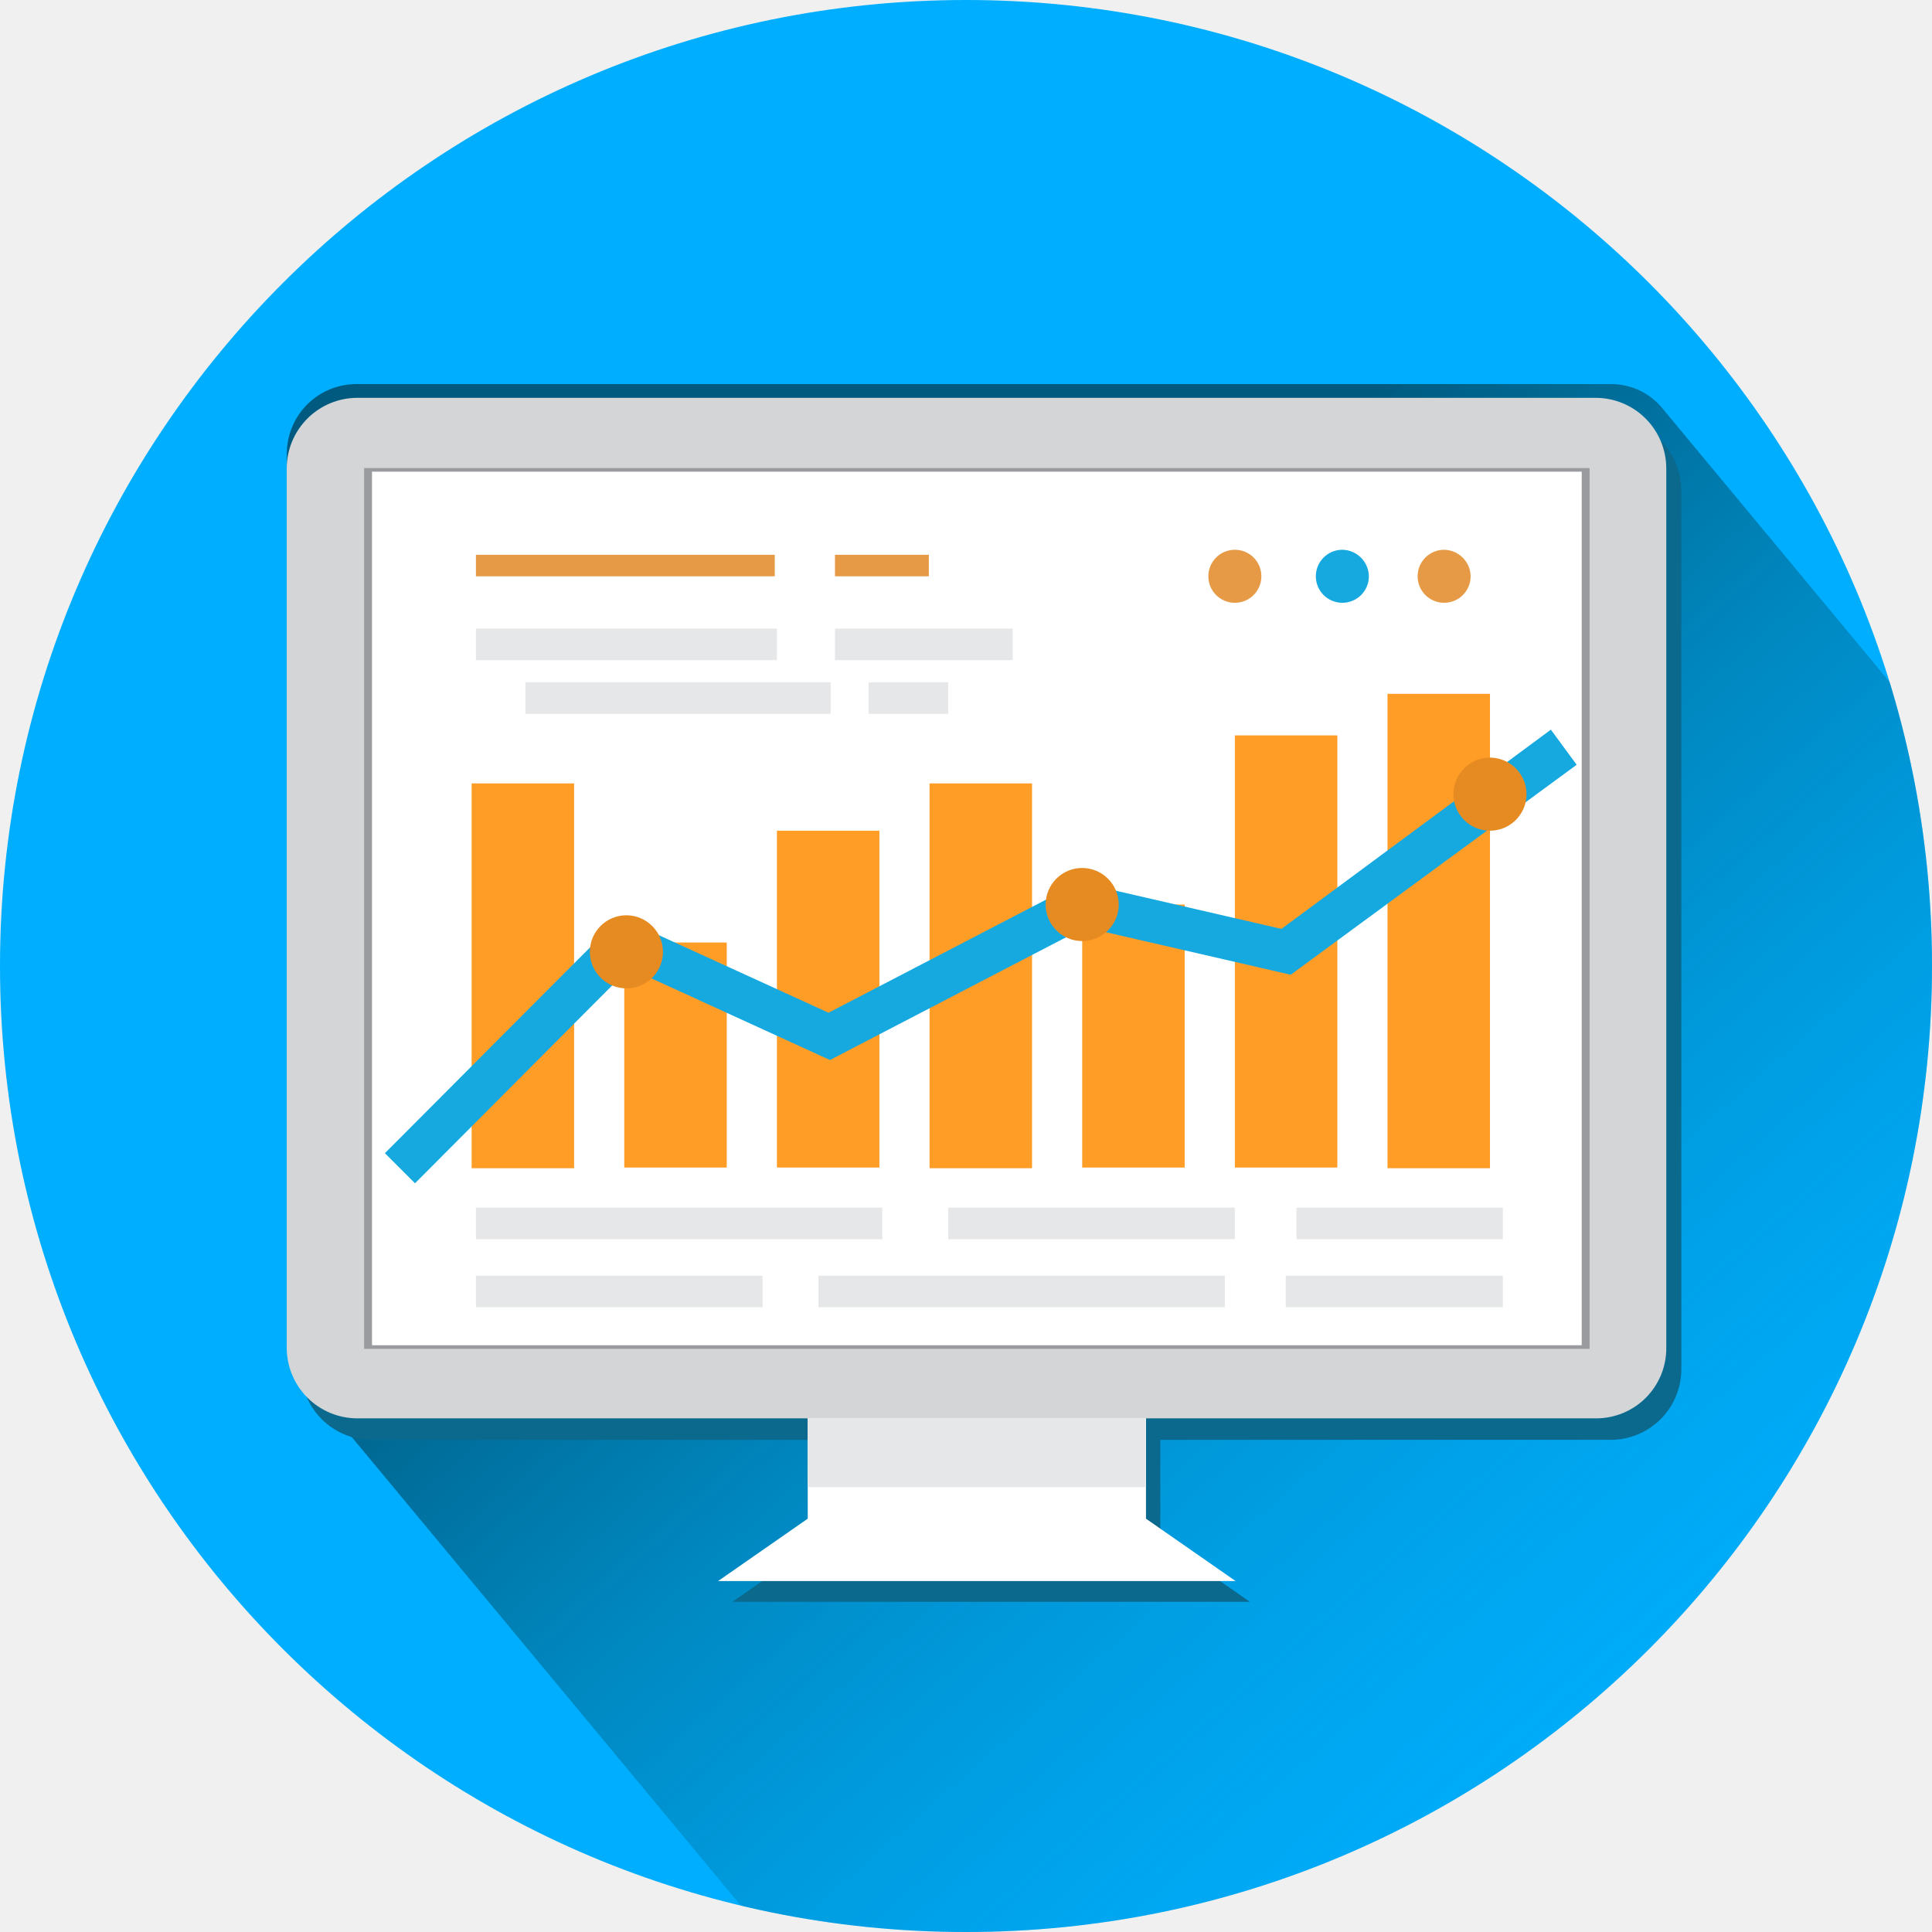
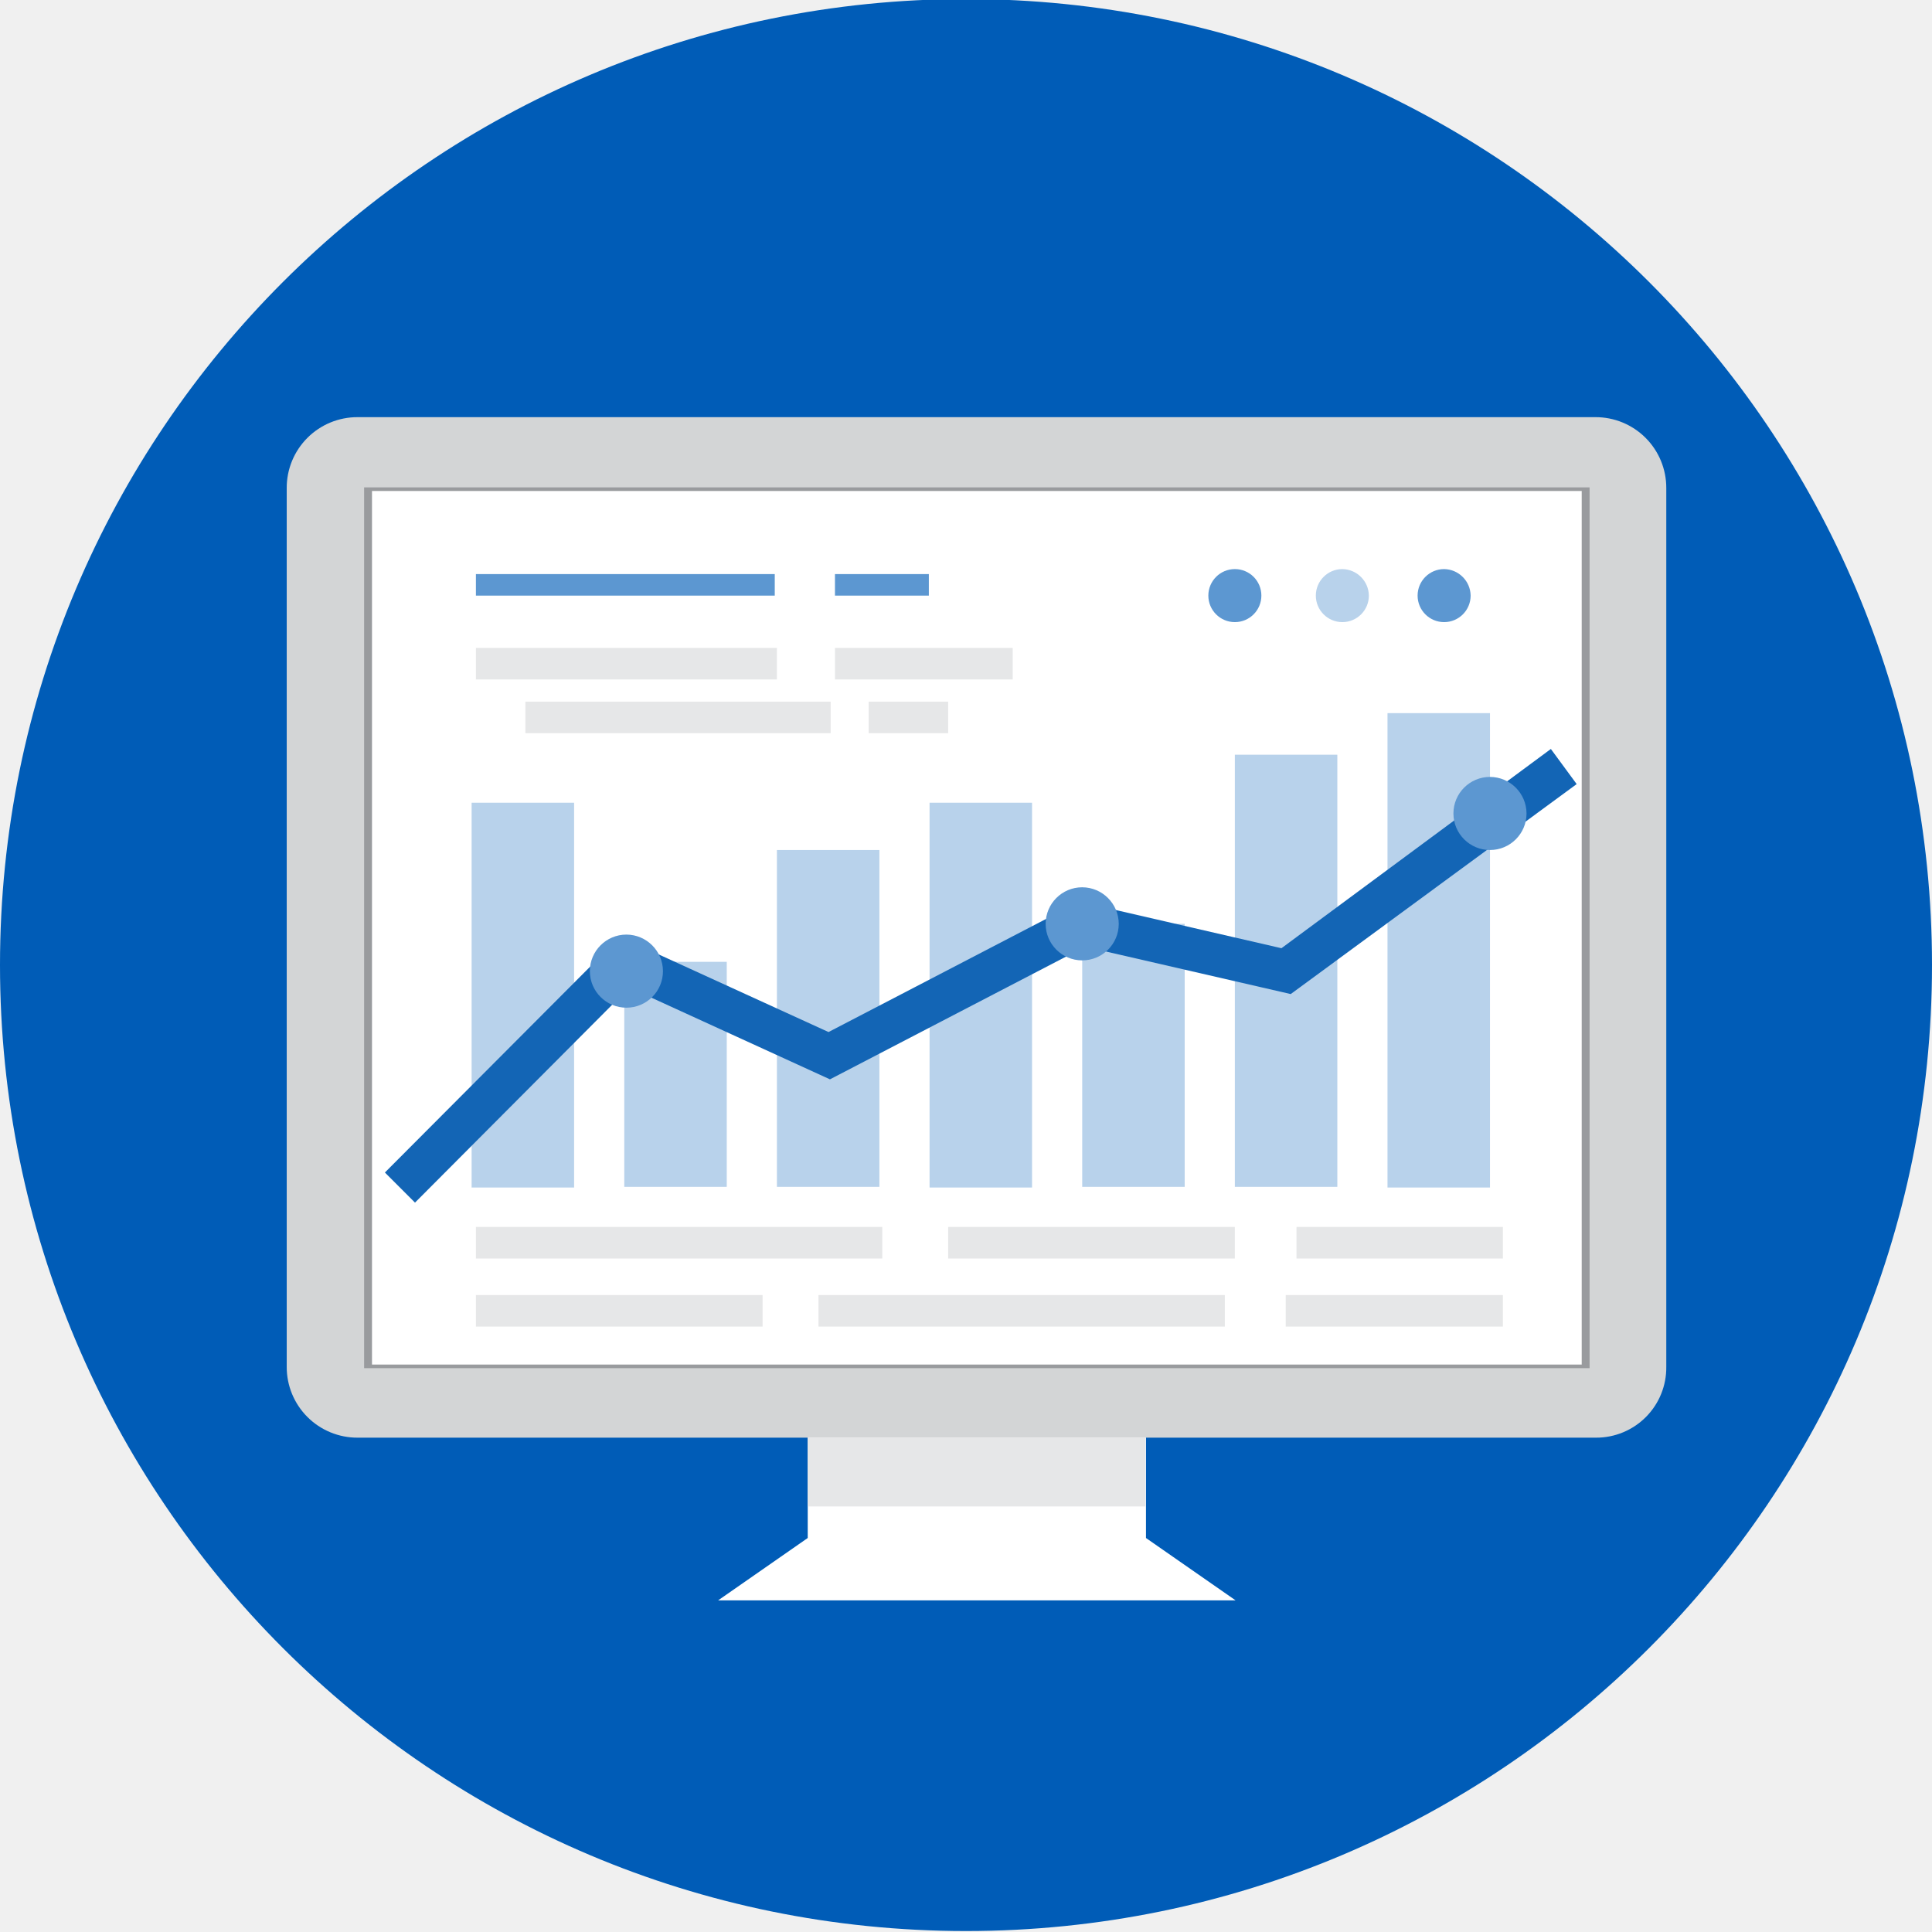
<svg xmlns="http://www.w3.org/2000/svg" width="200" height="200" viewBox="0 0 200 200">
  <defs>
    <clipPath id="clip-path">
      <circle id="Ellipse_24" data-name="Ellipse 24" cx="100" cy="100" r="100" fill="#00aeff" />
    </clipPath>
-     <linearGradient id="linear-gradient" x1="0.268" y1="0.199" x2="0.688" y2="0.676" gradientUnits="objectBoundingBox">
-       <stop offset="0" stop-color="#00455f" />
-       <stop offset="0.37" stop-color="#006d93" stop-opacity="0.631" />
-       <stop offset="0.801" stop-color="#0099d2" stop-opacity="0.2" />
-       <stop offset="1" stop-color="#00aeef" stop-opacity="0" />
-     </linearGradient>
-     <clipPath id="clip-Analytic_Accelerators">
+     <clipPath id="clip-Analytics_Accelerators">
      <rect width="200" height="200" />
    </clipPath>
  </defs>
-   <g id="Analytic_Accelerators" data-name="Analytic Accelerators" clip-path="url(#clip-Analytic_Accelerators)">
-     <circle id="Ellipse_66" data-name="Ellipse 66" cx="100" cy="100" r="100" fill="#00aeff" />
+   <g id="Analytics_Accelerators" data-name="Analytics Accelerators" clip-path="url(#clip-Analytics_Accelerators)">
+     <circle id="Blue_300_Bg" data-name="Blue 300 Bg" cx="100" cy="100" r="100" transform="translate(0 -0.1)" fill="#005cb7" />
    <g id="Mask_Group_9" data-name="Mask Group 9" clip-path="url(#clip-path)">
-       <g id="Group_423" data-name="Group 423" transform="translate(30 18)">
-         <path id="Path_587" data-name="Path 587" d="M349.886,237.16c-.144-.148-.287-.371-.431-.519s-.287-.371-.431-.519-.287-.371-.431-.519-.287-.371-.431-.519-.287-.371-.431-.519-.287-.371-.431-.519-.287-.371-.431-.519-.287-.371-.431-.519-.287-.371-.431-.519-.287-.371-.431-.519-.287-.371-.431-.519-.287-.371-.431-.519-.287-.371-.431-.519-.287-.371-.431-.519-.287-.371-.431-.519-.287-.371-.431-.519-.287-.371-.431-.519-.287-.371-.431-.519-.287-.371-.431-.519-.287-.371-.431-.519-.287-.371-.431-.519-.287-.371-.431-.519-.287-.371-.431-.519-.287-.371-.431-.519-.287-.371-.431-.519-.287-.371-.431-.519-.287-.371-.431-.519-.287-.371-.431-.519-.287-.371-.431-.519-.287-.371-.431-.519-.287-.371-.431-.519-.287-.371-.431-.519-.287-.371-.431-.519-.287-.371-.431-.519-.287-.371-.431-.519-.287-.371-.431-.519-.287-.371-.431-.519-.287-.371-.431-.519-.287-.371-.431-.519-.287-.371-.431-.519-.287-.371-.431-.519-.287-.371-.431-.519-.287-.371-.431-.519-.287-.371-.431-.519-.287-.371-.431-.519-.287-.371-.431-.519-.287-.371-.431-.519-.287-.371-.431-.519-.287-.371-.431-.519-.287-.371-.431-.519-.287-.371-.431-.519-.287-.371-.431-.519-.287-.371-.431-.519-.287-.371-.431-.519-.287-.371-.431-.519-.287-.371-.431-.519-.287-.371-.431-.519-.287-.371-.431-.519-.287-.371-.431-.519-.287-.371-.431-.519-.287-.371-.431-.519-.287-.371-.431-.519-.287-.371-.431-.519-.287-.371-.431-.519-.287-.371-.431-.519-.287-.371-.431-.519-.287-.371-.431-.519-.287-.371-.431-.519-.287-.371-.431-.519-.287-.371-.431-.519-.287-.371-.431-.519-.287-.371-.431-.519-.287-.371-.431-.519-.287-.371-.431-.519-.287-.371-.431-.519-.287-.371-.431-.519-.287-.371-.431-.519-.287-.371-.431-.519-.287-.371-.431-.519-.287-.371-.431-.519-.287-.371-.431-.519-.287-.371-.431-.519-.287-.371-.431-.519-.287-.371-.431-.519-.287-.371-.431-.519-.287-.371-.431-.519-.287-.371-.431-.519-.287-.371-.431-.519-.287-.371-.431-.519-.287-.371-.431-.519-.287-.371-.431-.519-.287-.371-.431-.519-.287-.371-.431-.519-.287-.371-.431-.519-.287-.371-.431-.519-.287-.371-.431-.519-.287-.371-.431-.519-.287-.371-.431-.519-.287-.371-.431-.519-.287-.371-.431-.519-.287-.371-.431-.519-.287-.371-.431-.519-.287-.371-.431-.519-.287-.371-.431-.519-.287-.371-.431-.519-.287-.371-.431-.519-.287-.371-.431-.519-.287-.371-.431-.519-.287-.371-.431-.519-.287-.371-.431-.519-.287-.371-.431-.519-.287-.371-.431-.519-.287-.371-.431-.519-.287-.371-.431-.519-.287-.371-.431-.519-.287-.371-.431-.519-.287-.371-.431-.519-.287-.371-.431-.519-.287-.371-.431-.519-.287-.371-.431-.519-.287-.371-.431-.519-.287-.371-.431-.519-.287-.371-.431-.519-.287-.371-.431-.519-.287-.371-.431-.519-.287-.371-.431-.519-.287-.371-.431-.519-.287-.371-.431-.519-.287-.371-.431-.519-.287-.371-.431-.519-.287-.371-.431-.519-.287-.371-.431-.519-.287-.371-.431-.519-.287-.371-.431-.519-.287-.371-.431-.519-.287-.371-.431-.519-.287-.371-.431-.519-.287-.371-.431-.519-.287-.371-.431-.519-.287-.371-.431-.519-.287-.371-.431-.519-.287-.371-.431-.519-.287-.371-.431-.519-.287-.371-.431-.519-.287-.371-.431-.519-.287-.371-.431-.519-.287-.371-.431-.519-.287-.371-.431-.519-.287-.371-.431-.519-.287-.371-.431-.519-.287-.371-.431-.519-.287-.371-.431-.519-.287-.371-.431-.519-.287-.371-.431-.519-.287-.371-.431-.519-.287-.371-.431-.519-.287-.371-.431-.519-.287-.371-.431-.519-.287-.371-.431-.519-.287-.371-.431-.519-.287-.371-.431-.519-.287-.371-.431-.519-.287-.371-.431-.519-.287-.371-.431-.519-.287-.371-.431-.519-.287-.371-.431-.519-.287-.371-.431-.519-.287-.371-.431-.519-.287-.371-.431-.519-.287-.371-.431-.519-.287-.371-.431-.519-.287-.371-.431-.519-.287-.371-.431-.519-.287-.371-.431-.519-.287-.371-.431-.519-.287-.371-.431-.519-.287-.371-.431-.519-.287-.371-.431-.519-.287-.371-.431-.519-.287-.371-.431-.519-.287-.371-.431-.519-.287-.371-.431-.519-.287-.371-.431-.519-.287-.371-.431-.519-.287-.371-.431-.519-.287-.371-.431-.519-.287-.371-.431-.519-.287-.371-.431-.519-.287-.371-.431-.519-.287-.371-.431-.519-.287-.371-.431-.519-.287-.371-.431-.519-.287-.371-.431-.519-.287-.371-.431-.519-.287-.371-.431-.519-.287-.371-.431-.519-.287-.371-.431-.519-.287-.371-.431-.519-.287-.371-.431-.519-.287-.371-.431-.519a6.848,6.848,0,0,0-5.46-2.6h-129.9a7.2,7.2,0,0,0-7.113,7.345V229a7.278,7.278,0,0,0,2.155,5.267c.144.148.287.371.431.519s.287.371.431.519.287.371.431.519.287.371.431.519.287.371.431.519.287.371.431.519.287.371.431.519.287.371.431.519.287.371.431.519.287.371.431.519.287.371.431.519.287.371.431.519.287.371.431.519.287.371.431.519.287.371.431.519.287.371.431.519.287.371.431.519.287.371.431.519.287.371.431.519.287.371.431.519.287.371.431.519.287.371.431.519.287.371.431.519.287.371.431.519.287.371.431.519.287.371.431.519.287.371.431.519.287.371.431.519.287.371.431.519.287.371.431.519.287.371.431.519.287.371.431.519.287.371.431.519.287.371.431.519.287.371.431.519.287.371.431.519.287.371.431.519.287.371.431.519.287.371.431.519.287.371.431.519.287.371.431.519.287.371.431.519.287.371.431.519.287.371.431.519.287.371.431.519.287.371.431.519.287.371.431.519.287.371.431.519.287.371.431.519.287.371.431.519.287.371.431.519.287.371.431.519.287.371.431.519.287.371.431.519.287.371.431.519.287.371.431.519.287.371.431.519.287.371.431.519.287.371.431.519.287.371.431.519.287.371.431.519.287.371.431.519.287.371.431.519.287.371.431.519.287.371.431.519.287.371.431.519.287.371.431.519.287.371.431.519.287.371.431.519.287.371.431.519.287.371.431.519.287.371.431.519.287.371.431.519.287.371.431.519.287.371.431.519.287.371.431.519.287.371.431.519.287.371.431.519.287.371.431.519.287.371.431.519.287.371.431.519.287.371.431.519.287.371.431.519.287.371.431.519.287.371.431.519.287.371.431.519.287.371.431.519.287.371.431.519.287.371.431.519.287.371.431.519.287.371.431.519.287.371.431.519.287.371.431.519.287.371.431.519.287.371.431.519.287.371.431.519.287.371.431.519.287.371.431.519.287.371.431.519.287.371.431.519.287.371.431.519.287.371.431.519.287.371.431.519.287.371.431.519.287.371.431.519.287.371.431.519.287.371.431.519.287.371.431.519.287.371.431.519.287.371.431.519.287.371.431.519.287.371.431.519.287.371.431.519.287.371.431.519.287.371.431.519.287.371.431.519.287.371.431.519.287.371.431.519.287.371.431.519.287.371.431.519.287.371.431.519.287.371.431.519.287.371.431.519.287.371.431.519.287.371.431.519.287.371.431.519.287.371.431.519.287.371.431.519.287.371.431.519.287.371.431.519.287.371.431.519.287.371.431.519.287.371.431.519.287.371.431.519.287.371.431.519.287.371.431.519.287.371.431.519.287.371.431.519.287.371.431.519.287.371.431.519.287.371.431.519.287.371.431.519.287.371.431.519.287.371.431.519.287.371.431.519.287.371.431.519.287.371.431.519.287.371.431.519.287.371.431.519.287.371.431.519.287.371.431.519.287.371.431.519.287.371.431.519.287.371.431.519.287.371.431.519.287.371.431.519.287.371.431.519.287.371.431.519.287.371.431.519.287.371.431.519.287.371.431.519.287.371.431.519.287.371.431.519.287.371.431.519.287.371.431.519.287.371.431.519.287.371.431.519.287.371.431.519.287.371.431.519.287.371.431.519.287.371.431.519.287.371.431.519.287.371.431.519.287.371.431.519.287.371.431.519.287.371.431.519.287.371.431.519.287.371.431.519.287.371.431.519.287.371.431.519.287.371.431.519.287.371.431.519.287.371.431.519.287.371.431.519.287.371.431.519.287.371.431.519.287.371.431.519.287.371.431.519.287.371.431.519.287.371.431.519.287.371.431.519.287.371.431.519.287.371.431.519.287.371.431.519.287.371.431.519.287.371.431.519.287.371.431.519.287.371.431.519.287.371.431.519.287.371.431.519a6.849,6.849,0,0,0,5.46,2.6h21.985l-.575.371h1.15l-.718.519h1.15l-.718.519h1.15l-.718.519h1.15l-.718.519h1.15l-.718.519h1.15l-.718.519h1.15l-.718.519h1.15l-.718.519h1.15l-.718.519h1.15l-.718.519h1.15l-.718.519h1.15l-.718.519h1.15l-.718.519h1.15l-.718.519h1.15l-.718.519h1.15l-.718.519h1.15l-.718.519h1.15l-.718.519h1.15l-.718.519h1.15l-.718.519h1.15l-.718.519h1.15l-.718.519h1.15l-.718.519h1.15l-.718.519h1.15l-.718.519h1.15l-.718.519h1.15l-.718.519h1.15l-.718.519h1.15l-.718.519h1.15l-.718.519h1.15l-.718.519h1.15l-.718.519h51.873l-.718-.519h.287l-.718-.519h.287l-.718-.519h.287l-.718-.519h.287l-.718-.519h.287l-.718-.519h.287l-.718-.519h.287l-.718-.519h.287l-.718-.519h.287l-.718-.519h.287L297.08,352h.287l-.718-.519h.287l-.718-.519h.287l-.718-.519h.287l-.718-.519h.287l-.719-.519h.287l-.718-.519h.287l-.718-.519h.287l-.718-.519h.287l-.287-.223v-6.9H338.75a7.2,7.2,0,0,0,7.113-7.345V242.427C351.969,240.35,351.179,238.5,349.886,237.16Z" transform="translate(-121.519 -109)" opacity="0.8" fill="url(#linear-gradient)" />
-         <path id="Path_586" data-name="Path 586" d="M258.741,135.7h-128.2a7.314,7.314,0,0,0-7.345,7.345V234a7.314,7.314,0,0,0,7.345,7.345h46.59v10.312l-9.273,6.454h53.564l-9.273-6.454V241.343h46.59A7.314,7.314,0,0,0,266.086,234V143.045A7.41,7.41,0,0,0,258.741,135.7Z" transform="translate(-122.036 -110.291)" fill="#0a698c" />
+       <g id="Group_423" data-name="Group 423" transform="translate(30 20)">
        <g id="Group_424" data-name="Group 424" transform="translate(-0.319 23.184)">
          <g id="Group_420" data-name="Group 420" transform="translate(0)">
            <g id="Group_406" data-name="Group 406">
              <path id="Path_577" data-name="Path 577" d="M234.964,291.089H181.4l9.273-6.454V271.8H225.69v12.835Z" transform="translate(-136.739 -168.605)" fill="#fff" />
              <g id="Group_405" data-name="Group 405" transform="translate(53.935 92.735)">
                <rect id="Rectangle_141" data-name="Rectangle 141" width="34.868" height="10.831" fill="#cecccc" />
              </g>
              <path id="Path_578" data-name="Path 578" d="M256.741,238.343h-128.2A7.314,7.314,0,0,1,121.2,231V140.045a7.314,7.314,0,0,1,7.345-7.345H256.667a7.314,7.314,0,0,1,7.345,7.345V231A7.251,7.251,0,0,1,256.741,238.343Z" transform="translate(-121.2 -132.7)" fill="#d3d5d6" />
              <rect id="Rectangle_142" data-name="Rectangle 142" width="126.861" height="91.177" transform="translate(8.012 7.27)" fill="#999b9e" />
              <rect id="Rectangle_143" data-name="Rectangle 143" width="125.229" height="90.435" transform="translate(8.828 7.641)" fill="#fff" />
            </g>
            <g id="Group_413" data-name="Group 413" transform="translate(10.164 15.728)">
              <g id="Group_412" data-name="Group 412">
-                 <rect id="Rectangle_144" data-name="Rectangle 144" width="10.609" height="39.839" transform="translate(8.977 24.185)" fill="#ff9d27" />
-                 <rect id="Rectangle_145" data-name="Rectangle 145" width="10.609" height="23.295" transform="translate(24.779 40.655)" fill="#ff9d27" />
-                 <rect id="Rectangle_146" data-name="Rectangle 146" width="10.609" height="34.868" transform="translate(40.581 29.082)" fill="#ff9d27" />
-                 <rect id="Rectangle_147" data-name="Rectangle 147" width="10.609" height="39.839" transform="translate(56.383 24.185)" fill="#ff9d27" />
-                 <rect id="Rectangle_148" data-name="Rectangle 148" width="10.609" height="27.227" transform="translate(72.185 36.723)" fill="#ff9d27" />
-                 <rect id="Rectangle_149" data-name="Rectangle 149" width="10.609" height="44.735" transform="translate(87.987 19.215)" fill="#ff9d27" />
-                 <rect id="Rectangle_150" data-name="Rectangle 150" width="10.609" height="49.112" transform="translate(103.789 14.912)" fill="#ff9d27" />
-                 <rect id="Rectangle_151" data-name="Rectangle 151" width="9.719" height="2.226" transform="translate(46.59 0.519)" fill="#e79a45" />
-                 <rect id="Rectangle_152" data-name="Rectangle 152" width="30.936" height="2.226" transform="translate(9.422 0.519)" fill="#e79a45" />
+                 <rect id="Rectangle_144" data-name="Rectangle 144" width="10.609" height="39.839" transform="translate(8.977 24.185)" fill="#b8d2eb" />
+                 <rect id="Rectangle_145" data-name="Rectangle 145" width="10.609" height="23.295" transform="translate(24.779 40.655)" fill="#b8d2eb" />
+                 <rect id="Rectangle_146" data-name="Rectangle 146" width="10.609" height="34.868" transform="translate(40.581 29.082)" fill="#b8d2eb" />
+                 <rect id="Rectangle_147" data-name="Rectangle 147" width="10.609" height="39.839" transform="translate(56.383 24.185)" fill="#b8d2eb" />
+                 <rect id="Rectangle_148" data-name="Rectangle 148" width="10.609" height="27.227" transform="translate(72.185 36.723)" fill="#b8d2eb" />
+                 <rect id="Rectangle_149" data-name="Rectangle 149" width="10.609" height="44.735" transform="translate(87.987 19.215)" fill="#b8d2eb" />
+                 <rect id="Rectangle_150" data-name="Rectangle 150" width="10.609" height="49.112" transform="translate(103.789 14.912)" fill="#b8d2eb" />
+                 <rect id="Rectangle_151" data-name="Rectangle 151" width="9.719" height="2.226" transform="translate(46.59 0.519)" fill="#5c97d1" />
+                 <rect id="Rectangle_152" data-name="Rectangle 152" width="30.936" height="2.226" transform="translate(9.422 0.519)" fill="#5c97d1" />
                <g id="Group_407" data-name="Group 407" transform="translate(0 18.621)">
-                   <path id="Path_579" data-name="Path 579" d="M138.016,225.961l-3.116-3.116,24.334-24.408,21.589,9.867,25.966-13.5,20.921,4.822L255.6,179l2.671,3.635-29.6,21.737-21.292-4.9L180.971,213.2,160.2,203.7Z" transform="translate(-134.9 -179)" fill="#16a9e0" />
+                   <path id="Path_579" data-name="Path 579" d="M138.016,225.961l-3.116-3.116,24.334-24.408,21.589,9.867,25.966-13.5,20.921,4.822L255.6,179l2.671,3.635-29.6,21.737-21.292-4.9L180.971,213.2,160.2,203.7Z" transform="translate(-134.9 -179)" fill="#1365b5" />
                </g>
                <g id="Group_408" data-name="Group 408" transform="translate(9.422 8.161)">
                  <rect id="Rectangle_153" data-name="Rectangle 153" width="31.159" height="3.264" fill="#e6e7e8" />
                </g>
                <g id="Group_409" data-name="Group 409" transform="translate(14.541 13.725)">
                  <rect id="Rectangle_154" data-name="Rectangle 154" width="31.604" height="3.264" fill="#e6e7e8" />
                </g>
                <g id="Group_410" data-name="Group 410" transform="translate(50.077 13.725)">
                  <rect id="Rectangle_155" data-name="Rectangle 155" width="8.235" height="3.264" fill="#e6e7e8" />
                </g>
                <g id="Group_411" data-name="Group 411" transform="translate(46.59 8.161)">
                  <rect id="Rectangle_156" data-name="Rectangle 156" width="18.399" height="3.264" fill="#e6e7e8" />
                </g>
-                 <path id="Path_580" data-name="Path 580" d="M255.29,156.645a2.745,2.745,0,1,1-2.745-2.745A2.739,2.739,0,0,1,255.29,156.645Z" transform="translate(-164.558 -153.9)" fill="#e79a45" />
-                 <path id="Path_581" data-name="Path 581" d="M171.067,208.684a3.784,3.784,0,1,1-3.784-3.784A3.8,3.8,0,0,1,171.067,208.684Z" transform="translate(-142.282 -167.064)" fill="#e58b22" />
-                 <path id="Path_582" data-name="Path 582" d="M234.667,202.084a3.784,3.784,0,1,1-3.784-3.784A3.8,3.8,0,0,1,234.667,202.084Z" transform="translate(-158.699 -165.361)" fill="#e58b22" />
-                 <path id="Path_583" data-name="Path 583" d="M291.567,186.684a3.784,3.784,0,1,1-3.784-3.784A3.8,3.8,0,0,1,291.567,186.684Z" transform="translate(-173.386 -161.386)" fill="#e58b22" />
-                 <path id="Path_584" data-name="Path 584" d="M270.29,156.645a2.745,2.745,0,1,1-2.745-2.745A2.787,2.787,0,0,1,270.29,156.645Z" transform="translate(-168.43 -153.9)" fill="#16a9e0" />
-                 <path id="Path_585" data-name="Path 585" d="M284.49,156.645a2.745,2.745,0,1,1-2.745-2.745A2.787,2.787,0,0,1,284.49,156.645Z" transform="translate(-172.095 -153.9)" fill="#e79a45" />
+                 <path id="Path_580" data-name="Path 580" d="M255.29,156.645a2.745,2.745,0,1,1-2.745-2.745A2.739,2.739,0,0,1,255.29,156.645Z" transform="translate(-164.558 -153.9)" fill="#5c97d1" />
+                 <path id="Path_581" data-name="Path 581" d="M171.067,208.684a3.784,3.784,0,1,1-3.784-3.784A3.8,3.8,0,0,1,171.067,208.684Z" transform="translate(-142.282 -167.064)" fill="#5c97d1" />
+                 <path id="Path_582" data-name="Path 582" d="M234.667,202.084a3.784,3.784,0,1,1-3.784-3.784A3.8,3.8,0,0,1,234.667,202.084Z" transform="translate(-158.699 -165.361)" fill="#5c97d1" />
+                 <path id="Path_583" data-name="Path 583" d="M291.567,186.684a3.784,3.784,0,1,1-3.784-3.784A3.8,3.8,0,0,1,291.567,186.684Z" transform="translate(-173.386 -161.386)" fill="#5c97d1" />
+                 <path id="Path_584" data-name="Path 584" d="M270.29,156.645a2.745,2.745,0,1,1-2.745-2.745A2.787,2.787,0,0,1,270.29,156.645Z" transform="translate(-168.43 -153.9)" fill="#b8d2eb" />
+                 <path id="Path_585" data-name="Path 585" d="M284.49,156.645a2.745,2.745,0,1,1-2.745-2.745A2.787,2.787,0,0,1,284.49,156.645Z" transform="translate(-172.095 -153.9)" fill="#5c97d1" />
              </g>
            </g>
            <g id="Group_414" data-name="Group 414" transform="translate(19.586 83.832)">
              <rect id="Rectangle_157" data-name="Rectangle 157" width="42.065" height="3.264" fill="#e6e7e8" />
            </g>
            <g id="Group_415" data-name="Group 415" transform="translate(55.047 90.88)">
              <rect id="Rectangle_158" data-name="Rectangle 158" width="42.065" height="3.264" fill="#e6e7e8" />
            </g>
            <g id="Group_416" data-name="Group 416" transform="translate(68.475 83.832)">
              <rect id="Rectangle_159" data-name="Rectangle 159" width="29.675" height="3.264" fill="#e6e7e8" />
            </g>
            <g id="Group_417" data-name="Group 417" transform="translate(103.418 90.88)">
              <rect id="Rectangle_160" data-name="Rectangle 160" width="22.479" height="3.264" fill="#e6e7e8" />
            </g>
            <g id="Group_418" data-name="Group 418" transform="translate(19.586 90.88)">
              <rect id="Rectangle_161" data-name="Rectangle 161" width="29.675" height="3.264" fill="#e6e7e8" />
            </g>
            <g id="Group_419" data-name="Group 419" transform="translate(104.531 83.832)">
              <rect id="Rectangle_162" data-name="Rectangle 162" width="21.366" height="3.264" fill="#e6e7e8" />
            </g>
          </g>
        </g>
        <rect id="Rectangle_141-2" data-name="Rectangle 141" width="34.942" height="7.122" transform="translate(53.615 128.827)" fill="#e6e7e8" />
      </g>
    </g>
  </g>
</svg>
